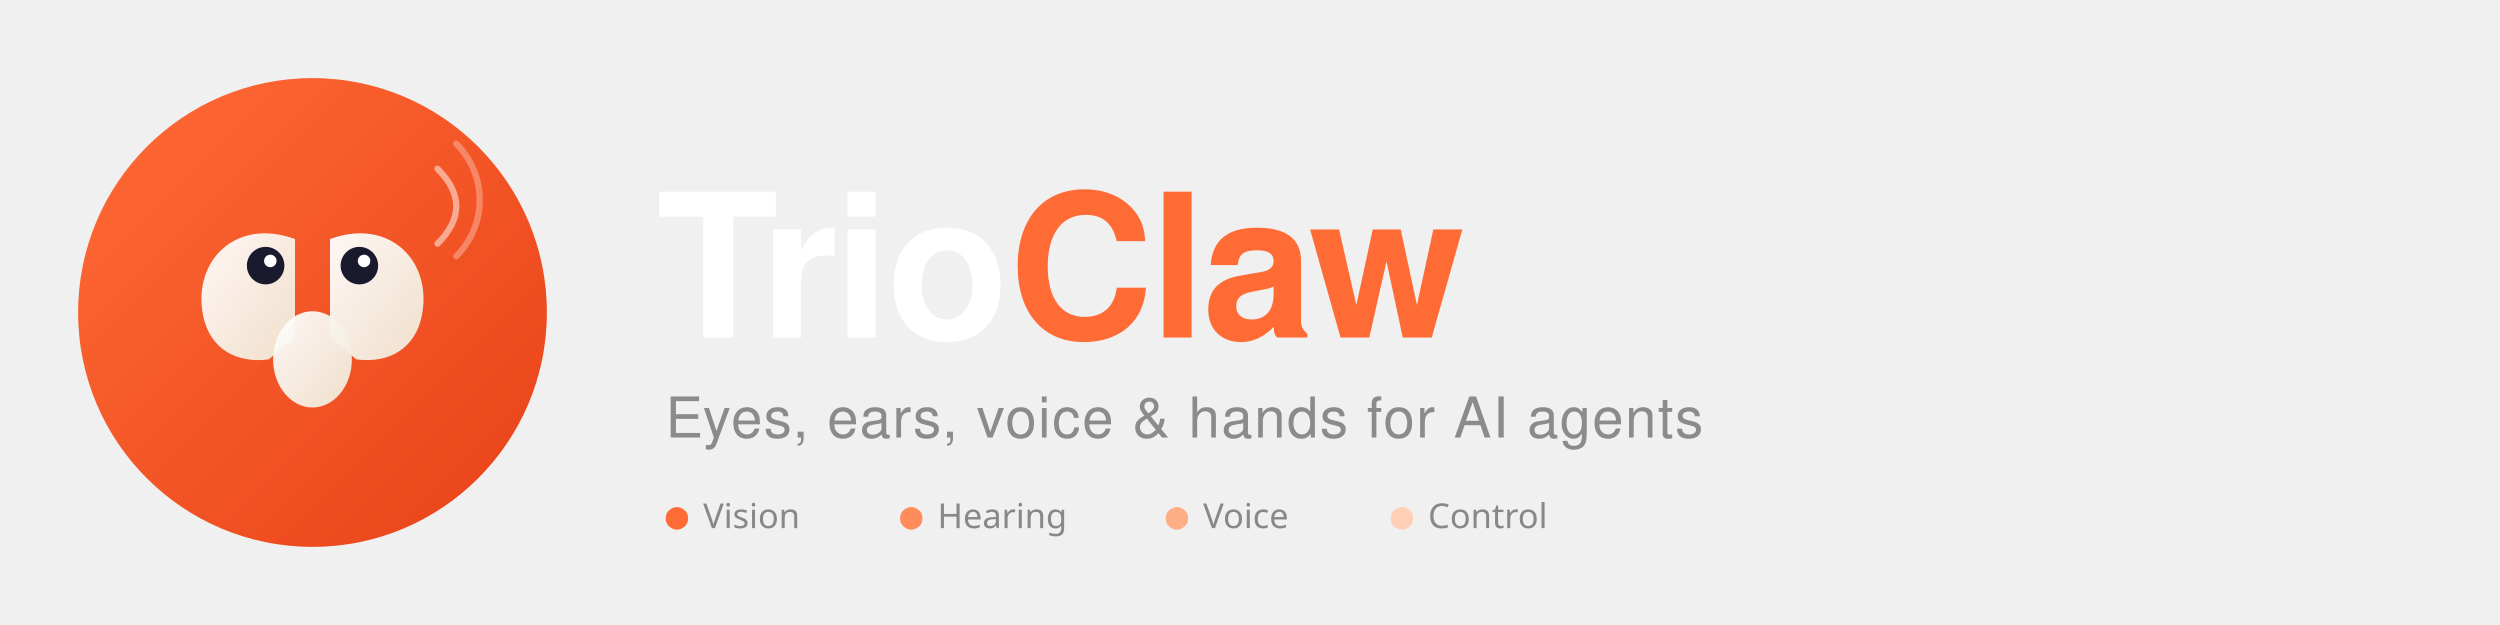
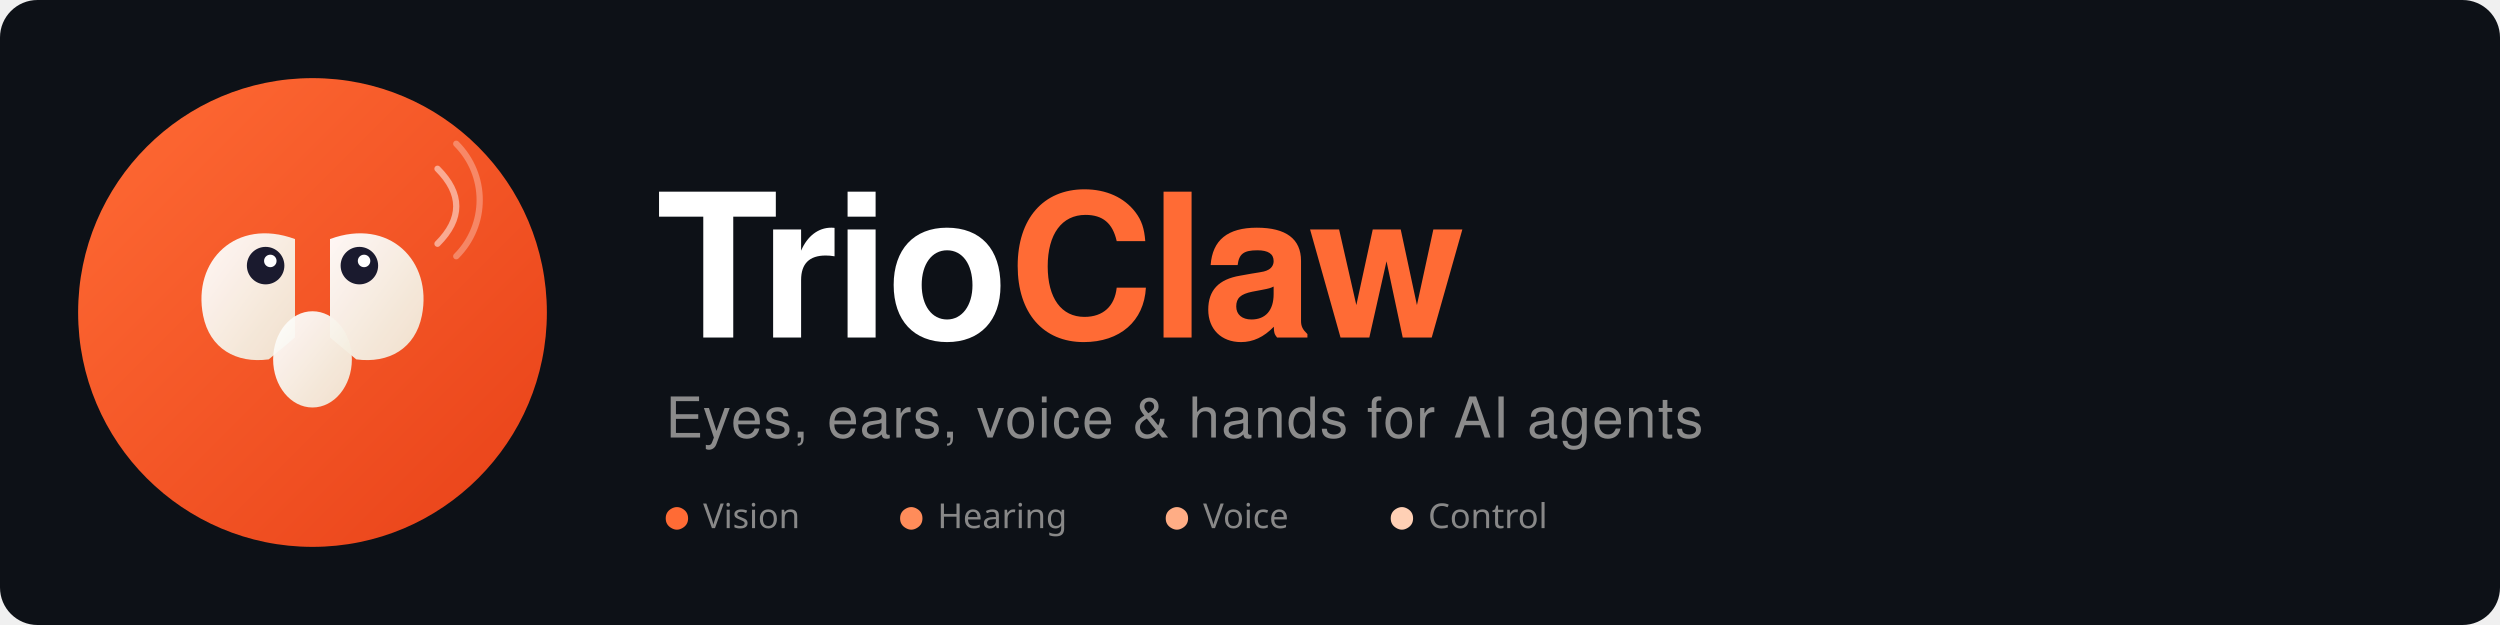
<svg xmlns="http://www.w3.org/2000/svg" viewBox="0 0 800 200" width="800" height="200">
  <defs>
    <linearGradient id="logobg" x1="0%" y1="0%" x2="100%" y2="100%">
      <stop offset="0%" style="stop-color:#ff6b35" />
      <stop offset="100%" style="stop-color:#e84118" />
    </linearGradient>
    <linearGradient id="clawfill" x1="0%" y1="0%" x2="100%" y2="100%">
      <stop offset="0%" style="stop-color:#fff" />
      <stop offset="100%" style="stop-color:#f0e6d3" />
    </linearGradient>
  </defs>
+   <rect width="800" height="200" rx="12" fill="#0d1117" />
  <circle cx="100" cy="100" r="75" fill="url(#logobg)" />
  <g transform="translate(100,108) scale(0.7)">
    <path d="M-8,-45 C-35,-55 -55,-35 -50,-10 C-47,5 -35,12 -20,10 L-8,0 Z" fill="url(#clawfill)" opacity="0.95" />
    <path d="M8,-45 C35,-55 55,-35 50,-10 C47,5 35,12 20,10 L8,0 Z" fill="url(#clawfill)" opacity="0.95" />
    <ellipse cx="0" cy="10" rx="18" ry="22" fill="url(#clawfill)" opacity="0.95" />
  </g>
  <circle cx="85" cy="85" r="6" fill="#1a1a2e" />
  <circle cx="86.5" cy="83.5" r="2" fill="#fff" />
  <circle cx="115" cy="85" r="6" fill="#1a1a2e" />
  <circle cx="116.5" cy="83.5" r="2" fill="#fff" />
  <path d="M140,78 C148,70 148,62 140,54" stroke="#fff" stroke-width="2" fill="none" opacity="0.5" stroke-linecap="round" />
  <path d="M146,82 C156,72 156,56 146,46" stroke="#fff" stroke-width="2" fill="none" opacity="0.3" stroke-linecap="round" />
  <text x="210" y="108" font-family="-apple-system, BlinkMacSystemFont, 'Segoe UI', Helvetica, Arial, sans-serif" font-size="64" font-weight="700" fill="#ffffff" letter-spacing="-1">
    Trio<tspan fill="#ff6b35">Claw</tspan>
  </text>
  <text x="213" y="140" font-family="-apple-system, BlinkMacSystemFont, 'Segoe UI', Helvetica, Arial, sans-serif" font-size="18" fill="#8b8b8b" letter-spacing="0.5">
    Eyes, ears, voice &amp; hands for AI agents
  </text>
  <g transform="translate(213, 155)" fill="#555">
    <text x="0" y="14" font-size="12" font-family="monospace" fill="#ff6b35">●</text>
    <text x="12" y="14" font-size="11" font-family="sans-serif" fill="#888">Vision</text>
    <text x="75" y="14" font-size="12" font-family="monospace" fill="#ff8c5a">●</text>
    <text x="87" y="14" font-size="11" font-family="sans-serif" fill="#888">Hearing</text>
    <text x="160" y="14" font-size="12" font-family="monospace" fill="#ffad85">●</text>
    <text x="172" y="14" font-size="11" font-family="sans-serif" fill="#888">Voice</text>
    <text x="232" y="14" font-size="12" font-family="monospace" fill="#ffd0b5">●</text>
    <text x="244" y="14" font-size="11" font-family="sans-serif" fill="#888">Control</text>
  </g>
</svg>
